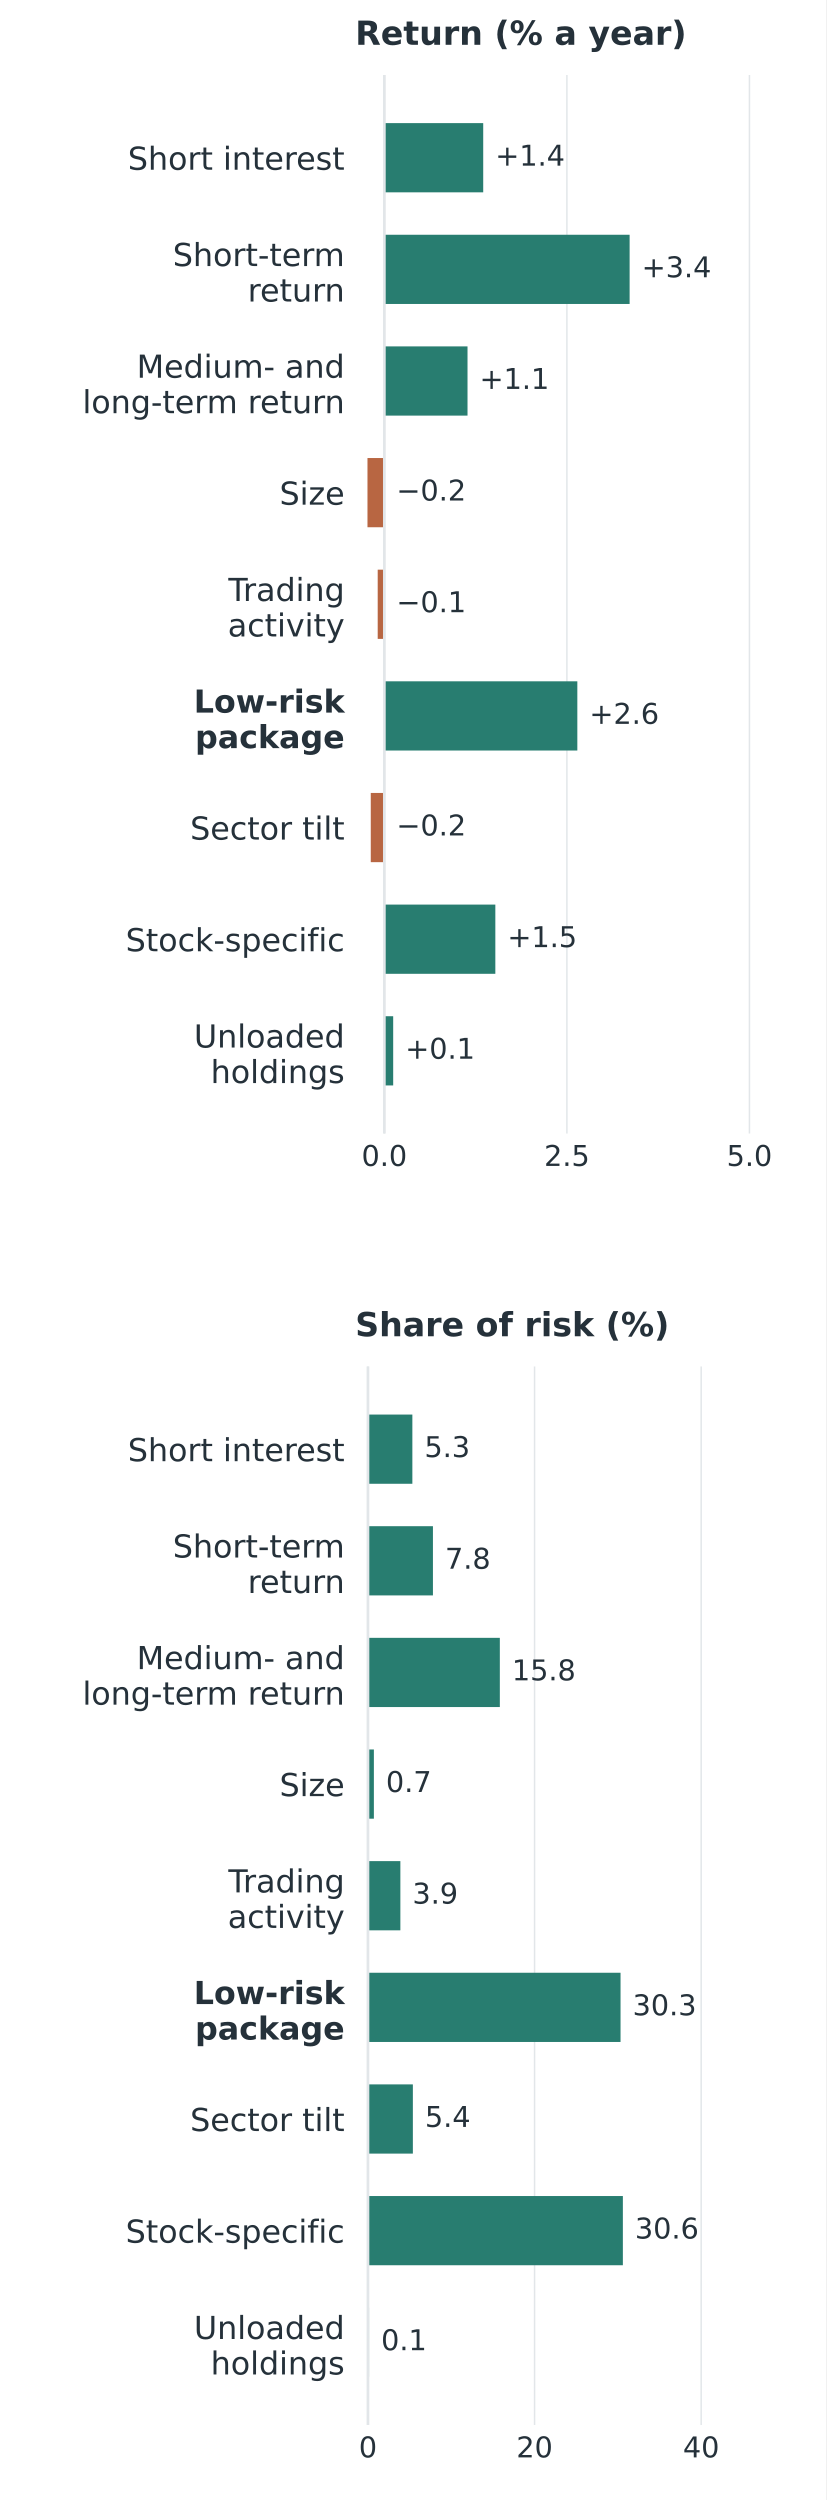
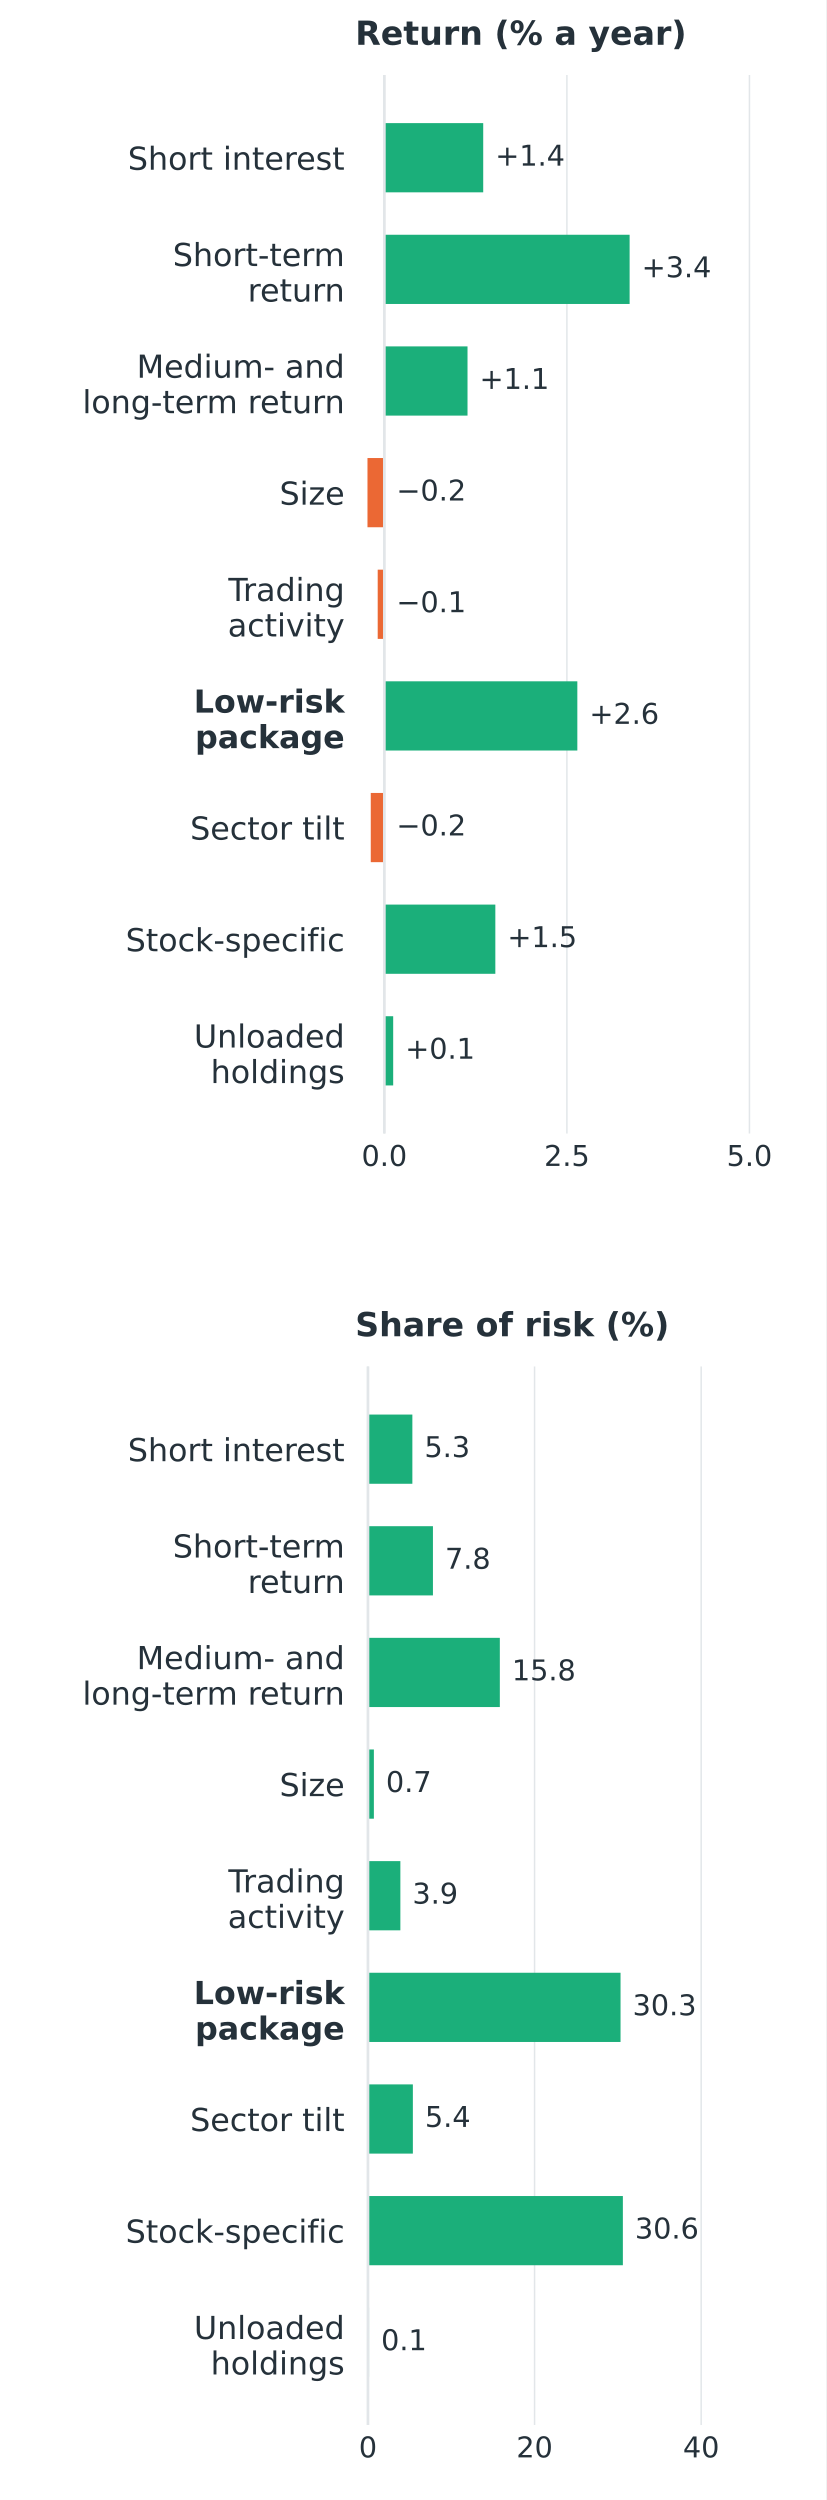
<svg xmlns="http://www.w3.org/2000/svg" width="273.6pt" height="828pt" viewBox="0 0 273.6 828" version="1.1">
  <defs>
    <style type="text/css">*{stroke-linejoin: round; stroke-linecap: butt}</style>
  </defs>
  <g id="figure_1">
    <g id="patch_1">
      <path d="M 0 828 L 273.6 828 L 273.6 0 L 0 0 z " style="fill: #ffffff" />
    </g>
    <g id="axes_1">
      <g id="patch_2">
        <path d="M 117.648 375.435 L 265.392 375.435 L 265.392 24.84 L 117.648 24.84 z " style="fill: #ffffff" />
      </g>
      <g id="matplotlib.axis_1">
        <g id="xtick_1">
          <g id="line2d_1">
            <path d="M 127.296 375.435 L 127.296 24.84 " clip-path="url(#p4dd4867242)" style="fill: none; stroke: #e2e6e9; stroke-width: 0.5; stroke-linecap: square" />
          </g>
          <g id="line2d_2" />
          <g id="text_1">
            <text style="font-size: 9.5px; font-family: 'DejaVu Sans', 'Arial', sans-serif; text-anchor: middle; fill: #25313a" x="127.296" y="386.153" transform="rotate(-0 127.2961 386.1531)">0.0</text>
          </g>
        </g>
        <g id="xtick_2">
          <g id="line2d_3">
            <path d="M 187.755 375.435 L 187.755 24.84 " clip-path="url(#p4dd4867242)" style="fill: none; stroke: #e2e6e9; stroke-width: 0.5; stroke-linecap: square" />
          </g>
          <g id="line2d_4" />
          <g id="text_2">
            <text style="font-size: 9.5px; font-family: 'DejaVu Sans', 'Arial', sans-serif; text-anchor: middle; fill: #25313a" x="187.755" y="386.153" transform="rotate(-0 187.7552 386.1531)">2.5</text>
          </g>
        </g>
        <g id="xtick_3">
          <g id="line2d_5">
            <path d="M 248.214 375.435 L 248.214 24.84 " clip-path="url(#p4dd4867242)" style="fill: none; stroke: #e2e6e9; stroke-width: 0.5; stroke-linecap: square" />
          </g>
          <g id="line2d_6" />
          <g id="text_3">
            <text style="font-size: 9.5px; font-family: 'DejaVu Sans', 'Arial', sans-serif; text-anchor: middle; fill: #25313a" x="248.214" y="386.153" transform="rotate(-0 248.2143 386.1531)">5.0</text>
          </g>
        </g>
      </g>
      <g id="matplotlib.axis_2">
        <g id="ytick_1">
          <g id="line2d_7" />
          <g id="text_4">
            <text style="font-size: 10.5px; font-family: 'DejaVu Sans', 'Arial', sans-serif; text-anchor: end; fill: #25313a" x="114.148" y="56.227" transform="rotate(-0 114.148 56.22747)">Short interest</text>
          </g>
        </g>
        <g id="ytick_2">
          <g id="line2d_8" />
          <g id="text_5">
            <text style="font-size: 10.5px; font-family: 'DejaVu Sans', 'Arial', sans-serif; fill: #25313a" transform="translate(57.24456 88.12121)">Short-term</text>
            <text style="font-size: 10.5px; font-family: 'DejaVu Sans', 'Arial', sans-serif; fill: #25313a" transform="translate(82.04917 99.87891)">return</text>
          </g>
        </g>
        <g id="ytick_3">
          <g id="line2d_9" />
          <g id="text_6">
            <text style="font-size: 10.5px; font-family: 'DejaVu Sans', 'Arial', sans-serif; fill: #25313a" transform="translate(45.28277 125.096)">Medium- and</text>
            <text style="font-size: 10.5px; font-family: 'DejaVu Sans', 'Arial', sans-serif; fill: #25313a" transform="translate(27.32448 136.8537)">long-term return</text>
          </g>
        </g>
        <g id="ytick_4">
          <g id="line2d_10" />
          <g id="text_7">
            <text style="font-size: 10.5px; font-family: 'DejaVu Sans', 'Arial', sans-serif; text-anchor: end; fill: #25313a" x="114.148" y="167.152" transform="rotate(-0 114.148 167.1517)">Size</text>
          </g>
        </g>
        <g id="ytick_5">
          <g id="line2d_11" />
          <g id="text_8">
            <text style="font-size: 10.5px; font-family: 'DejaVu Sans', 'Arial', sans-serif; fill: #25313a" transform="translate(75.62941 199.0455)">Trading</text>
            <text style="font-size: 10.5px; font-family: 'DejaVu Sans', 'Arial', sans-serif; fill: #25313a" transform="translate(75.44402 210.8032)">activity</text>
          </g>
        </g>
        <g id="ytick_6">
          <g id="line2d_12" />
          <g id="text_9">
            <text style="font-weight: 700; font-size: 10.5px; font-family: 'DejaVu Sans', 'Arial', sans-serif; fill: #25313a" transform="translate(64.1762 236.0202)">Low-risk</text>
            <text style="font-weight: 700; font-size: 10.5px; font-family: 'DejaVu Sans', 'Arial', sans-serif; fill: #25313a" transform="translate(64.61589 247.7779)">package</text>
          </g>
        </g>
        <g id="ytick_7">
          <g id="line2d_13" />
          <g id="text_10">
            <text style="font-size: 10.5px; font-family: 'DejaVu Sans', 'Arial', sans-serif; text-anchor: end; fill: #25313a" x="114.148" y="278.076" transform="rotate(-0 114.148 278.076)">Sector tilt</text>
          </g>
        </g>
        <g id="ytick_8">
          <g id="line2d_14" />
          <g id="text_11">
            <text style="font-size: 10.5px; font-family: 'DejaVu Sans', 'Arial', sans-serif; text-anchor: end; fill: #25313a" x="114.148" y="315.051" transform="rotate(-0 114.148 315.0507)">Stock-specific</text>
          </g>
        </g>
        <g id="ytick_9">
          <g id="line2d_15" />
          <g id="text_12">
            <text style="font-size: 10.5px; font-family: 'DejaVu Sans', 'Arial', sans-serif; fill: #25313a" transform="translate(64.24019 346.9445)">Unloaded</text>
            <text style="font-size: 10.5px; font-family: 'DejaVu Sans', 'Arial', sans-serif; fill: #25313a" transform="translate(69.77894 358.7022)">holdings</text>
          </g>
        </g>
      </g>
      <g id="patch_3">
-         <path d="M 127.296 40.776 L 160.041 40.776 L 160.041 63.7 L 127.296 63.7 z " clip-path="url(#p4dd4867242)" style="fill: #287d70" />
+         <path d="M 127.296 40.776 L 160.041 40.776 L 160.041 63.7 L 127.296 63.7 z " clip-path="url(#p4dd4867242)" style="fill: #1baf7a" />
      </g>
      <g id="patch_4">
-         <path d="M 127.296 77.751 L 208.529 77.751 L 208.529 100.675 L 127.296 100.675 z " clip-path="url(#p4dd4867242)" style="fill: #287d70" />
+         <path d="M 127.296 77.751 L 208.529 77.751 L 208.529 100.675 L 127.296 100.675 z " clip-path="url(#p4dd4867242)" style="fill: #1baf7a" />
      </g>
      <g id="patch_5">
-         <path d="M 127.296 114.726 L 154.841 114.726 L 154.841 137.65 L 127.296 137.65 z " clip-path="url(#p4dd4867242)" style="fill: #287d70" />
+         <path d="M 127.296 114.726 L 154.841 114.726 L 154.841 137.65 L 127.296 137.65 z " clip-path="url(#p4dd4867242)" style="fill: #1baf7a" />
      </g>
      <g id="patch_6">
-         <path d="M 127.296 151.7 L 121.71 151.7 L 121.71 174.625 L 127.296 174.625 z " clip-path="url(#p4dd4867242)" style="fill: #b86642" />
+         <path d="M 127.296 151.7 L 121.71 151.7 L 121.71 174.625 L 127.296 174.625 z " clip-path="url(#p4dd4867242)" style="fill: #eb6834" />
      </g>
      <g id="patch_7">
-         <path d="M 127.296 188.675 L 125.095 188.675 L 125.095 211.599 L 127.296 211.599 z " clip-path="url(#p4dd4867242)" style="fill: #b86642" />
+         <path d="M 127.296 188.675 L 125.095 188.675 L 125.095 211.599 L 127.296 211.599 z " clip-path="url(#p4dd4867242)" style="fill: #eb6834" />
      </g>
      <g id="patch_8">
-         <path d="M 127.296 225.65 L 191.213 225.65 L 191.213 248.574 L 127.296 248.574 z " clip-path="url(#p4dd4867242)" style="fill: #287d70" />
+         <path d="M 127.296 225.65 L 191.213 225.65 L 191.213 248.574 L 127.296 248.574 z " clip-path="url(#p4dd4867242)" style="fill: #1baf7a" />
      </g>
      <g id="patch_9">
-         <path d="M 127.296 262.625 L 122.798 262.625 L 122.798 285.549 L 127.296 285.549 z " clip-path="url(#p4dd4867242)" style="fill: #b86642" />
+         <path d="M 127.296 262.625 L 122.798 262.625 L 122.798 285.549 L 127.296 285.549 z " clip-path="url(#p4dd4867242)" style="fill: #eb6834" />
      </g>
      <g id="patch_10">
-         <path d="M 127.296 299.599 L 164.055 299.599 L 164.055 322.524 L 127.296 322.524 z " clip-path="url(#p4dd4867242)" style="fill: #287d70" />
+         <path d="M 127.296 299.599 L 164.055 299.599 L 164.055 322.524 L 127.296 322.524 z " clip-path="url(#p4dd4867242)" style="fill: #1baf7a" />
      </g>
      <g id="patch_11">
-         <path d="M 127.296 336.574 L 130.222 336.574 L 130.222 359.498 L 127.296 359.498 z " clip-path="url(#p4dd4867242)" style="fill: #287d70" />
+         <path d="M 127.296 336.574 L 130.222 336.574 L 130.222 359.498 L 127.296 359.498 z " clip-path="url(#p4dd4867242)" style="fill: #1baf7a" />
      </g>
      <g id="line2d_16">
        <path d="M 127.296 375.435 L 127.296 24.84 " clip-path="url(#p4dd4867242)" style="fill: none; stroke: #e2e6e9; stroke-width: 0.9; stroke-linecap: square" />
      </g>
      <g id="text_13">
        <text style="font-size: 9.5px; font-family: 'DejaVu Sans', 'Arial', sans-serif; text-anchor: start; fill: #25313a" x="164.041" y="54.86" transform="rotate(-0 164.0407 54.8597)">+1.4</text>
      </g>
      <g id="text_14">
        <text style="font-size: 9.5px; font-family: 'DejaVu Sans', 'Arial', sans-serif; text-anchor: start; fill: #25313a" x="212.529" y="91.834" transform="rotate(-0 212.529 91.83445)">+3.4</text>
      </g>
      <g id="text_15">
        <text style="font-size: 9.5px; font-family: 'DejaVu Sans', 'Arial', sans-serif; text-anchor: start; fill: #25313a" x="158.841" y="128.809" transform="rotate(-0 158.8413 128.8092)">+1.1</text>
      </g>
      <g id="text_16">
        <text style="font-size: 9.5px; font-family: 'DejaVu Sans', 'Arial', sans-serif; text-anchor: start; fill: #25313a" x="131.296" y="165.784" transform="rotate(-0 131.2961 165.784)">−0.2</text>
      </g>
      <g id="text_17">
        <text style="font-size: 9.5px; font-family: 'DejaVu Sans', 'Arial', sans-serif; text-anchor: start; fill: #25313a" x="131.296" y="202.759" transform="rotate(-0 131.2961 202.7587)">−0.1</text>
      </g>
      <g id="text_18">
        <text style="font-size: 9.5px; font-family: 'DejaVu Sans', 'Arial', sans-serif; text-anchor: start; fill: #25313a" x="195.213" y="239.733" transform="rotate(-0 195.2135 239.7335)">+2.6</text>
      </g>
      <g id="text_19">
        <text style="font-size: 9.5px; font-family: 'DejaVu Sans', 'Arial', sans-serif; text-anchor: start; fill: #25313a" x="131.296" y="276.708" transform="rotate(-0 131.2961 276.7082)">−0.2</text>
      </g>
      <g id="text_20">
        <text style="font-size: 9.5px; font-family: 'DejaVu Sans', 'Arial', sans-serif; text-anchor: start; fill: #25313a" x="168.055" y="313.683" transform="rotate(-0 168.0552 313.683)">+1.5</text>
      </g>
      <g id="text_21">
        <text style="font-size: 9.5px; font-family: 'DejaVu Sans', 'Arial', sans-serif; text-anchor: start; fill: #25313a" x="134.222" y="350.658" transform="rotate(-0 134.2223 350.6577)">+0.1</text>
      </g>
      <g id="text_22">
        <text style="font-weight: 600; font-size: 11px; font-family: 'DejaVu Sans', 'Arial', sans-serif; text-anchor: start; fill: #25313a" x="117.648" y="14.84" transform="rotate(-0 117.648 14.84)">Return (% a year)</text>
      </g>
    </g>
    <g id="axes_2">
      <g id="patch_12">
        <path d="M 117.648 803.16 L 265.392 803.16 L 265.392 452.565 L 117.648 452.565 z " style="fill: #ffffff" />
      </g>
      <g id="matplotlib.axis_3">
        <g id="xtick_4">
          <g id="line2d_17">
            <path d="M 121.869 803.16 L 121.869 452.565 " clip-path="url(#pe2ee496dc0)" style="fill: none; stroke: #e2e6e9; stroke-width: 0.5; stroke-linecap: square" />
          </g>
          <g id="line2d_18" />
          <g id="text_23">
            <text style="font-size: 9.5px; font-family: 'DejaVu Sans', 'Arial', sans-serif; text-anchor: middle; fill: #25313a" x="121.869" y="813.879" transform="rotate(-0 121.8693 813.8785)">0</text>
          </g>
        </g>
        <g id="xtick_5">
          <g id="line2d_19">
            <path d="M 177.049 803.16 L 177.049 452.565 " clip-path="url(#pe2ee496dc0)" style="fill: none; stroke: #e2e6e9; stroke-width: 0.5; stroke-linecap: square" />
          </g>
          <g id="line2d_20" />
          <g id="text_24">
            <text style="font-size: 9.5px; font-family: 'DejaVu Sans', 'Arial', sans-serif; text-anchor: middle; fill: #25313a" x="177.049" y="813.879" transform="rotate(-0 177.0491 813.8785)">20</text>
          </g>
        </g>
        <g id="xtick_6">
          <g id="line2d_21">
            <path d="M 232.229 803.16 L 232.229 452.565 " clip-path="url(#pe2ee496dc0)" style="fill: none; stroke: #e2e6e9; stroke-width: 0.5; stroke-linecap: square" />
          </g>
          <g id="line2d_22" />
          <g id="text_25">
            <text style="font-size: 9.5px; font-family: 'DejaVu Sans', 'Arial', sans-serif; text-anchor: middle; fill: #25313a" x="232.229" y="813.879" transform="rotate(-0 232.2289 813.8785)">40</text>
          </g>
        </g>
      </g>
      <g id="matplotlib.axis_4">
        <g id="ytick_10">
          <g id="line2d_23" />
          <g id="text_26">
            <text style="font-size: 10.5px; font-family: 'DejaVu Sans', 'Arial', sans-serif; text-anchor: end; fill: #25313a" x="114.148" y="483.953" transform="rotate(-0 114.148 483.9529)">Short interest</text>
          </g>
        </g>
        <g id="ytick_11">
          <g id="line2d_24" />
          <g id="text_27">
            <text style="font-size: 10.5px; font-family: 'DejaVu Sans', 'Arial', sans-serif; fill: #25313a" transform="translate(57.24456 515.8466)">Short-term</text>
            <text style="font-size: 10.5px; font-family: 'DejaVu Sans', 'Arial', sans-serif; fill: #25313a" transform="translate(82.04917 527.6043)">return</text>
          </g>
        </g>
        <g id="ytick_12">
          <g id="line2d_25" />
          <g id="text_28">
            <text style="font-size: 10.5px; font-family: 'DejaVu Sans', 'Arial', sans-serif; fill: #25313a" transform="translate(45.28277 552.8214)">Medium- and</text>
            <text style="font-size: 10.5px; font-family: 'DejaVu Sans', 'Arial', sans-serif; fill: #25313a" transform="translate(27.32448 564.5791)">long-term return</text>
          </g>
        </g>
        <g id="ytick_13">
          <g id="line2d_26" />
          <g id="text_29">
            <text style="font-size: 10.5px; font-family: 'DejaVu Sans', 'Arial', sans-serif; text-anchor: end; fill: #25313a" x="114.148" y="594.877" transform="rotate(-0 114.148 594.8771)">Size</text>
          </g>
        </g>
        <g id="ytick_14">
          <g id="line2d_27" />
          <g id="text_30">
            <text style="font-size: 10.5px; font-family: 'DejaVu Sans', 'Arial', sans-serif; fill: #25313a" transform="translate(75.62941 626.7709)">Trading</text>
            <text style="font-size: 10.5px; font-family: 'DejaVu Sans', 'Arial', sans-serif; fill: #25313a" transform="translate(75.44402 638.5286)">activity</text>
          </g>
        </g>
        <g id="ytick_15">
          <g id="line2d_28" />
          <g id="text_31">
            <text style="font-weight: 700; font-size: 10.5px; font-family: 'DejaVu Sans', 'Arial', sans-serif; fill: #25313a" transform="translate(64.1762 663.7456)">Low-risk</text>
            <text style="font-weight: 700; font-size: 10.5px; font-family: 'DejaVu Sans', 'Arial', sans-serif; fill: #25313a" transform="translate(64.61589 675.5033)">package</text>
          </g>
        </g>
        <g id="ytick_16">
          <g id="line2d_29" />
          <g id="text_32">
            <text style="font-size: 10.5px; font-family: 'DejaVu Sans', 'Arial', sans-serif; text-anchor: end; fill: #25313a" x="114.148" y="705.801" transform="rotate(-0 114.148 705.8014)">Sector tilt</text>
          </g>
        </g>
        <g id="ytick_17">
          <g id="line2d_30" />
          <g id="text_33">
            <text style="font-size: 10.5px; font-family: 'DejaVu Sans', 'Arial', sans-serif; text-anchor: end; fill: #25313a" x="114.148" y="742.776" transform="rotate(-0 114.148 742.7761)">Stock-specific</text>
          </g>
        </g>
        <g id="ytick_18">
          <g id="line2d_31" />
          <g id="text_34">
            <text style="font-size: 10.5px; font-family: 'DejaVu Sans', 'Arial', sans-serif; fill: #25313a" transform="translate(64.24019 774.6699)">Unloaded</text>
            <text style="font-size: 10.5px; font-family: 'DejaVu Sans', 'Arial', sans-serif; fill: #25313a" transform="translate(69.77894 786.4276)">holdings</text>
          </g>
        </g>
      </g>
      <g id="patch_13">
-         <path d="M 121.869 468.502 L 136.575 468.502 L 136.575 491.426 L 121.869 491.426 z " clip-path="url(#pe2ee496dc0)" style="fill: #287d70" />
+         <path d="M 121.869 468.502 L 136.575 468.502 L 136.575 491.426 L 121.869 491.426 z " clip-path="url(#pe2ee496dc0)" style="fill: #1baf7a" />
      </g>
      <g id="patch_14">
-         <path d="M 121.869 505.476 L 143.389 505.476 L 143.389 528.401 L 121.869 528.401 z " clip-path="url(#pe2ee496dc0)" style="fill: #287d70" />
+         <path d="M 121.869 505.476 L 143.389 505.476 L 143.389 528.401 L 121.869 528.401 z " clip-path="url(#pe2ee496dc0)" style="fill: #1baf7a" />
      </g>
      <g id="patch_15">
-         <path d="M 121.869 542.451 L 165.544 542.451 L 165.544 565.375 L 121.869 565.375 z " clip-path="url(#pe2ee496dc0)" style="fill: #287d70" />
+         <path d="M 121.869 542.451 L 165.544 542.451 L 165.544 565.375 L 121.869 565.375 z " clip-path="url(#pe2ee496dc0)" style="fill: #1baf7a" />
      </g>
      <g id="patch_16">
-         <path d="M 121.869 579.426 L 123.828 579.426 L 123.828 602.35 L 121.869 602.35 z " clip-path="url(#pe2ee496dc0)" style="fill: #287d70" />
+         <path d="M 121.869 579.426 L 123.828 579.426 L 123.828 602.35 L 121.869 602.35 z " clip-path="url(#pe2ee496dc0)" style="fill: #1baf7a" />
      </g>
      <g id="patch_17">
-         <path d="M 121.869 616.401 L 132.602 616.401 L 132.602 639.325 L 121.869 639.325 z " clip-path="url(#pe2ee496dc0)" style="fill: #287d70" />
+         <path d="M 121.869 616.401 L 132.602 616.401 L 132.602 639.325 L 121.869 639.325 z " clip-path="url(#pe2ee496dc0)" style="fill: #1baf7a" />
      </g>
      <g id="patch_18">
-         <path d="M 121.869 653.375 L 205.522 653.375 L 205.522 676.3 L 121.869 676.3 z " clip-path="url(#pe2ee496dc0)" style="fill: #287d70" />
+         <path d="M 121.869 653.375 L 205.522 653.375 L 205.522 676.3 L 121.869 676.3 z " clip-path="url(#pe2ee496dc0)" style="fill: #1baf7a" />
      </g>
      <g id="patch_19">
-         <path d="M 121.869 690.35 L 136.74 690.35 L 136.74 713.274 L 121.869 713.274 z " clip-path="url(#pe2ee496dc0)" style="fill: #287d70" />
+         <path d="M 121.869 690.35 L 136.74 690.35 L 136.74 713.274 L 121.869 713.274 z " clip-path="url(#pe2ee496dc0)" style="fill: #1baf7a" />
      </g>
      <g id="patch_20">
-         <path d="M 121.869 727.325 L 206.294 727.325 L 206.294 750.249 L 121.869 750.249 z " clip-path="url(#pe2ee496dc0)" style="fill: #287d70" />
+         <path d="M 121.869 727.325 L 206.294 727.325 L 206.294 750.249 L 121.869 750.249 z " clip-path="url(#pe2ee496dc0)" style="fill: #1baf7a" />
      </g>
      <g id="patch_21">
-         <path d="M 121.869 764.3 L 122.228 764.3 L 122.228 787.224 L 121.869 787.224 z " clip-path="url(#pe2ee496dc0)" style="fill: #287d70" />
+         <path d="M 121.869 764.3 L 122.228 764.3 L 122.228 787.224 L 121.869 787.224 z " clip-path="url(#pe2ee496dc0)" style="fill: #1baf7a" />
      </g>
      <g id="line2d_32">
        <path d="M 121.869 803.16 L 121.869 452.565 " clip-path="url(#pe2ee496dc0)" style="fill: none; stroke: #e2e6e9; stroke-width: 0.9; stroke-linecap: square" />
      </g>
      <g id="text_35">
        <text style="font-size: 9.5px; font-family: 'DejaVu Sans', 'Arial', sans-serif; text-anchor: start; fill: #25313a" x="140.575" y="482.585" transform="rotate(-0 140.5747 482.5851)">5.3</text>
      </g>
      <g id="text_36">
        <text style="font-size: 9.5px; font-family: 'DejaVu Sans', 'Arial', sans-serif; text-anchor: start; fill: #25313a" x="147.389" y="519.56" transform="rotate(-0 147.3894 519.5599)">7.8</text>
      </g>
      <g id="text_37">
        <text style="font-size: 9.5px; font-family: 'DejaVu Sans', 'Arial', sans-serif; text-anchor: start; fill: #25313a" x="169.544" y="556.535" transform="rotate(-0 169.5441 556.5346)">15.8</text>
      </g>
      <g id="text_38">
        <text style="font-size: 9.5px; font-family: 'DejaVu Sans', 'Arial', sans-serif; text-anchor: start; fill: #25313a" x="127.828" y="593.509" transform="rotate(-0 127.8281 593.5094)">0.7</text>
      </g>
      <g id="text_39">
        <text style="font-size: 9.5px; font-family: 'DejaVu Sans', 'Arial', sans-serif; text-anchor: start; fill: #25313a" x="136.602" y="630.484" transform="rotate(-0 136.6017 630.4841)">3.9</text>
      </g>
      <g id="text_40">
        <text style="font-size: 9.5px; font-family: 'DejaVu Sans', 'Arial', sans-serif; text-anchor: start; fill: #25313a" x="209.522" y="667.459" transform="rotate(-0 209.5219 667.4589)">30.3</text>
      </g>
      <g id="text_41">
        <text style="font-size: 9.5px; font-family: 'DejaVu Sans', 'Arial', sans-serif; text-anchor: start; fill: #25313a" x="140.74" y="704.434" transform="rotate(-0 140.7402 704.4336)">5.4</text>
      </g>
      <g id="text_42">
        <text style="font-size: 9.5px; font-family: 'DejaVu Sans', 'Arial', sans-serif; text-anchor: start; fill: #25313a" x="210.294" y="741.408" transform="rotate(-0 210.2944 741.4084)">30.6</text>
      </g>
      <g id="text_43">
        <text style="font-size: 9.5px; font-family: 'DejaVu Sans', 'Arial', sans-serif; text-anchor: start; fill: #25313a" x="126.228" y="778.383" transform="rotate(-0 126.2279 778.3831)">0.1</text>
      </g>
      <g id="text_44">
        <text style="font-weight: 600; font-size: 11px; font-family: 'DejaVu Sans', 'Arial', sans-serif; text-anchor: start; fill: #25313a" x="117.648" y="442.565" transform="rotate(-0 117.648 442.5654)">Share of risk (%)</text>
      </g>
    </g>
  </g>
  <defs>
    <clipPath id="p4dd4867242">
      <rect x="117.648" y="24.84" width="147.744" height="350.595" />
    </clipPath>
    <clipPath id="pe2ee496dc0">
      <rect x="117.648" y="452.565" width="147.744" height="350.595" />
    </clipPath>
  </defs>
</svg>
